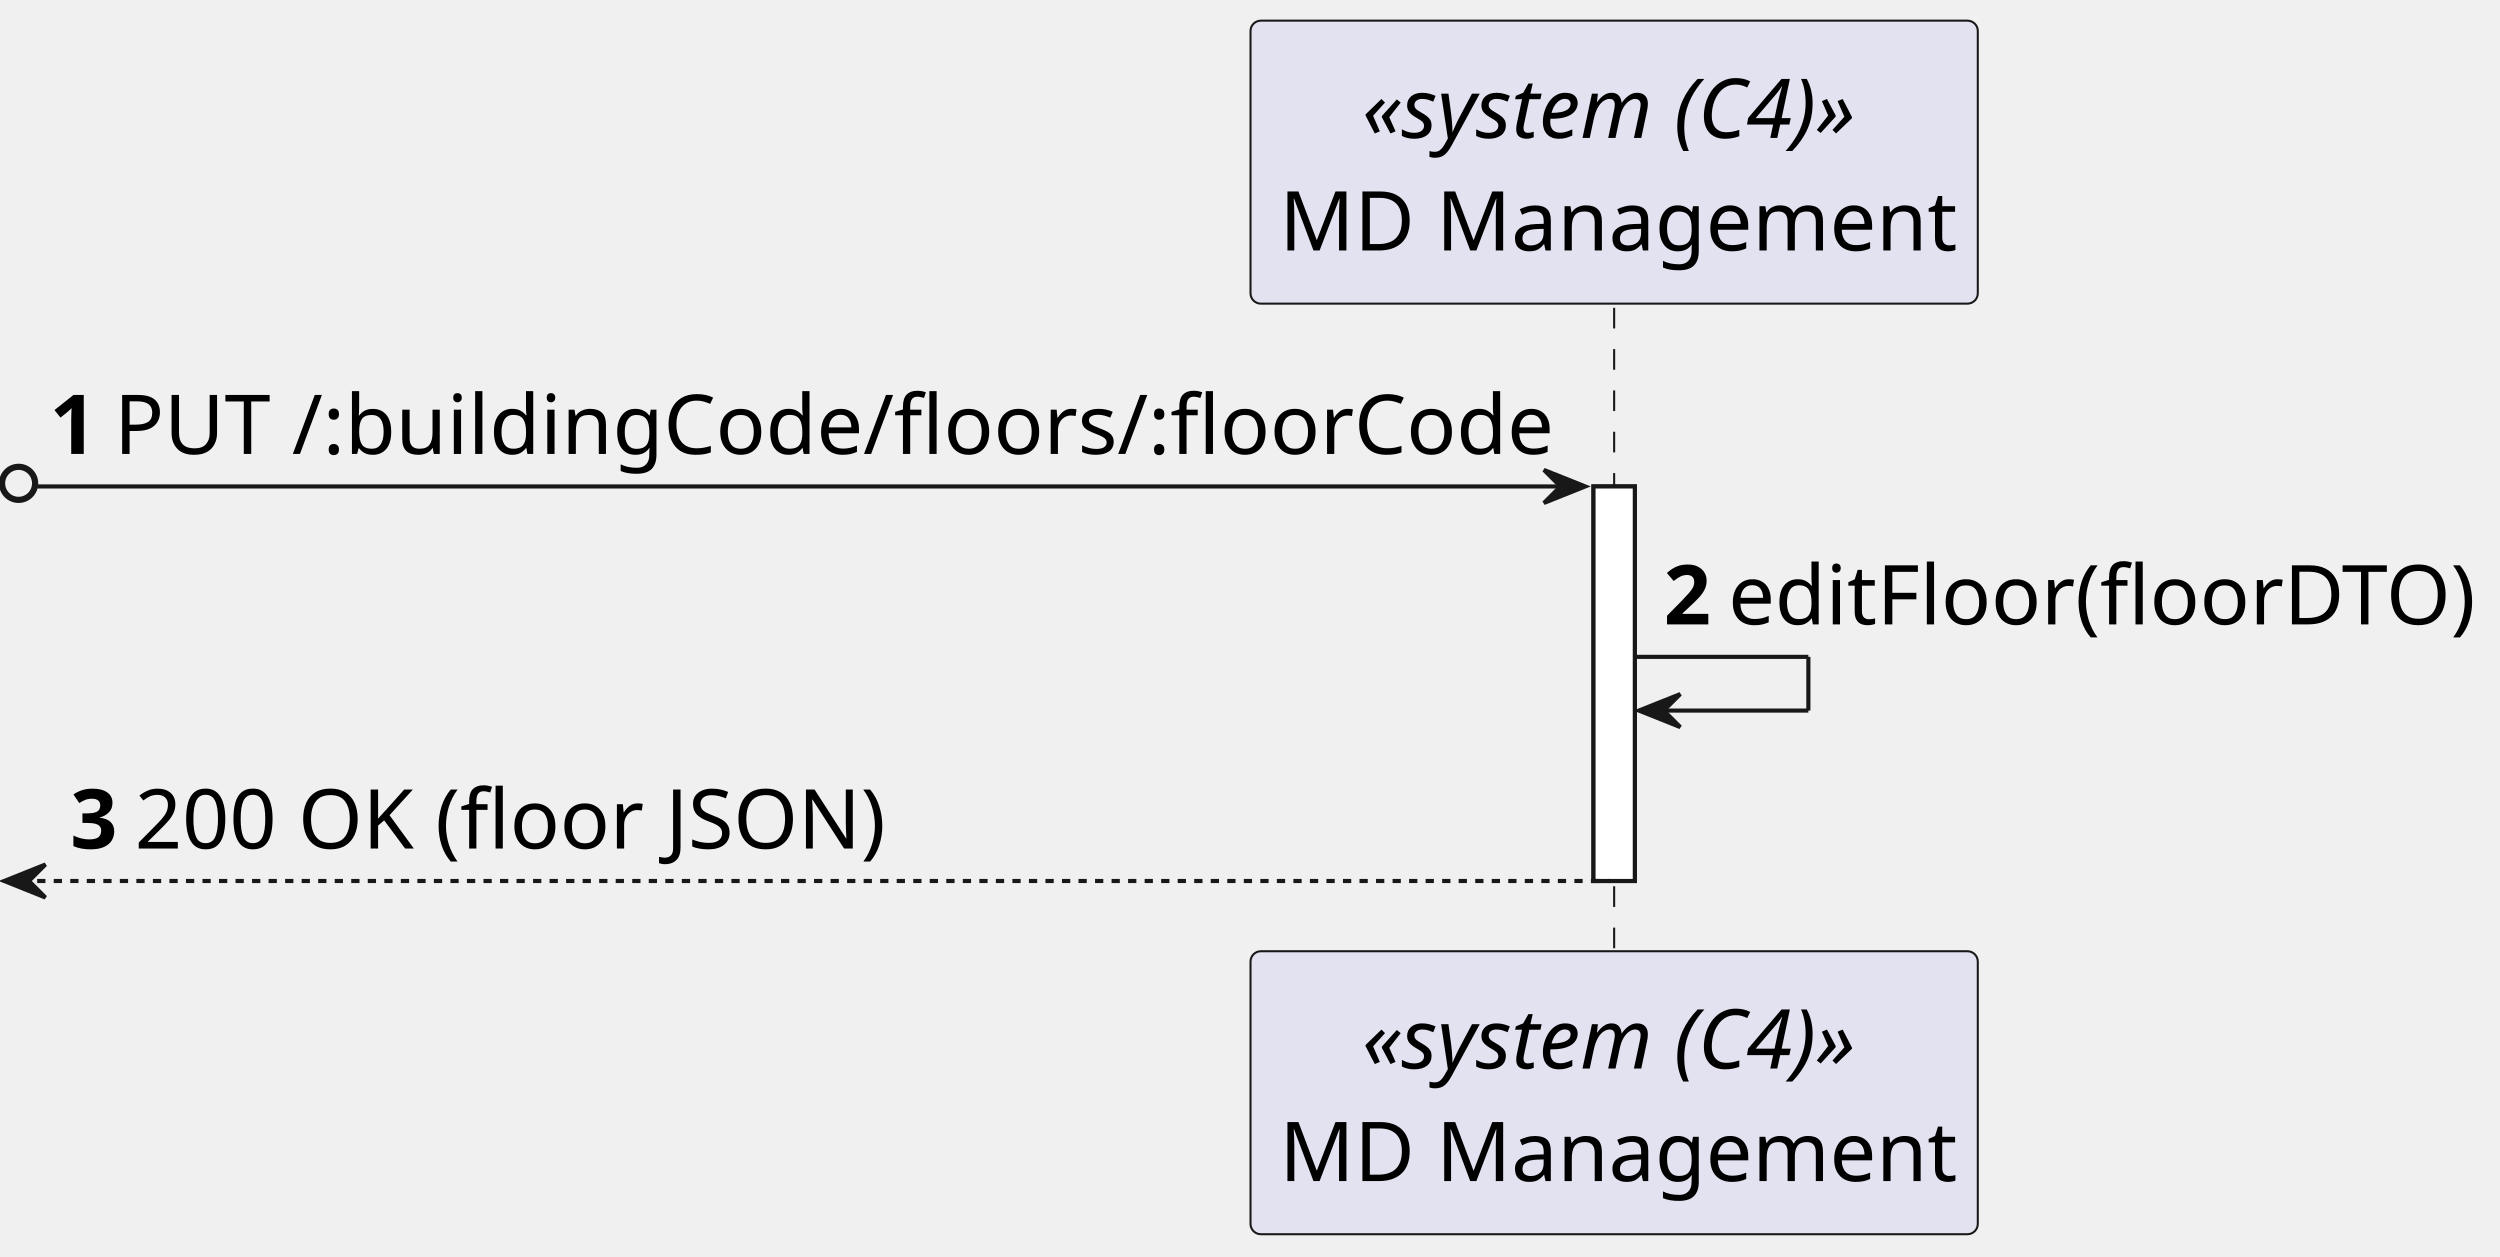
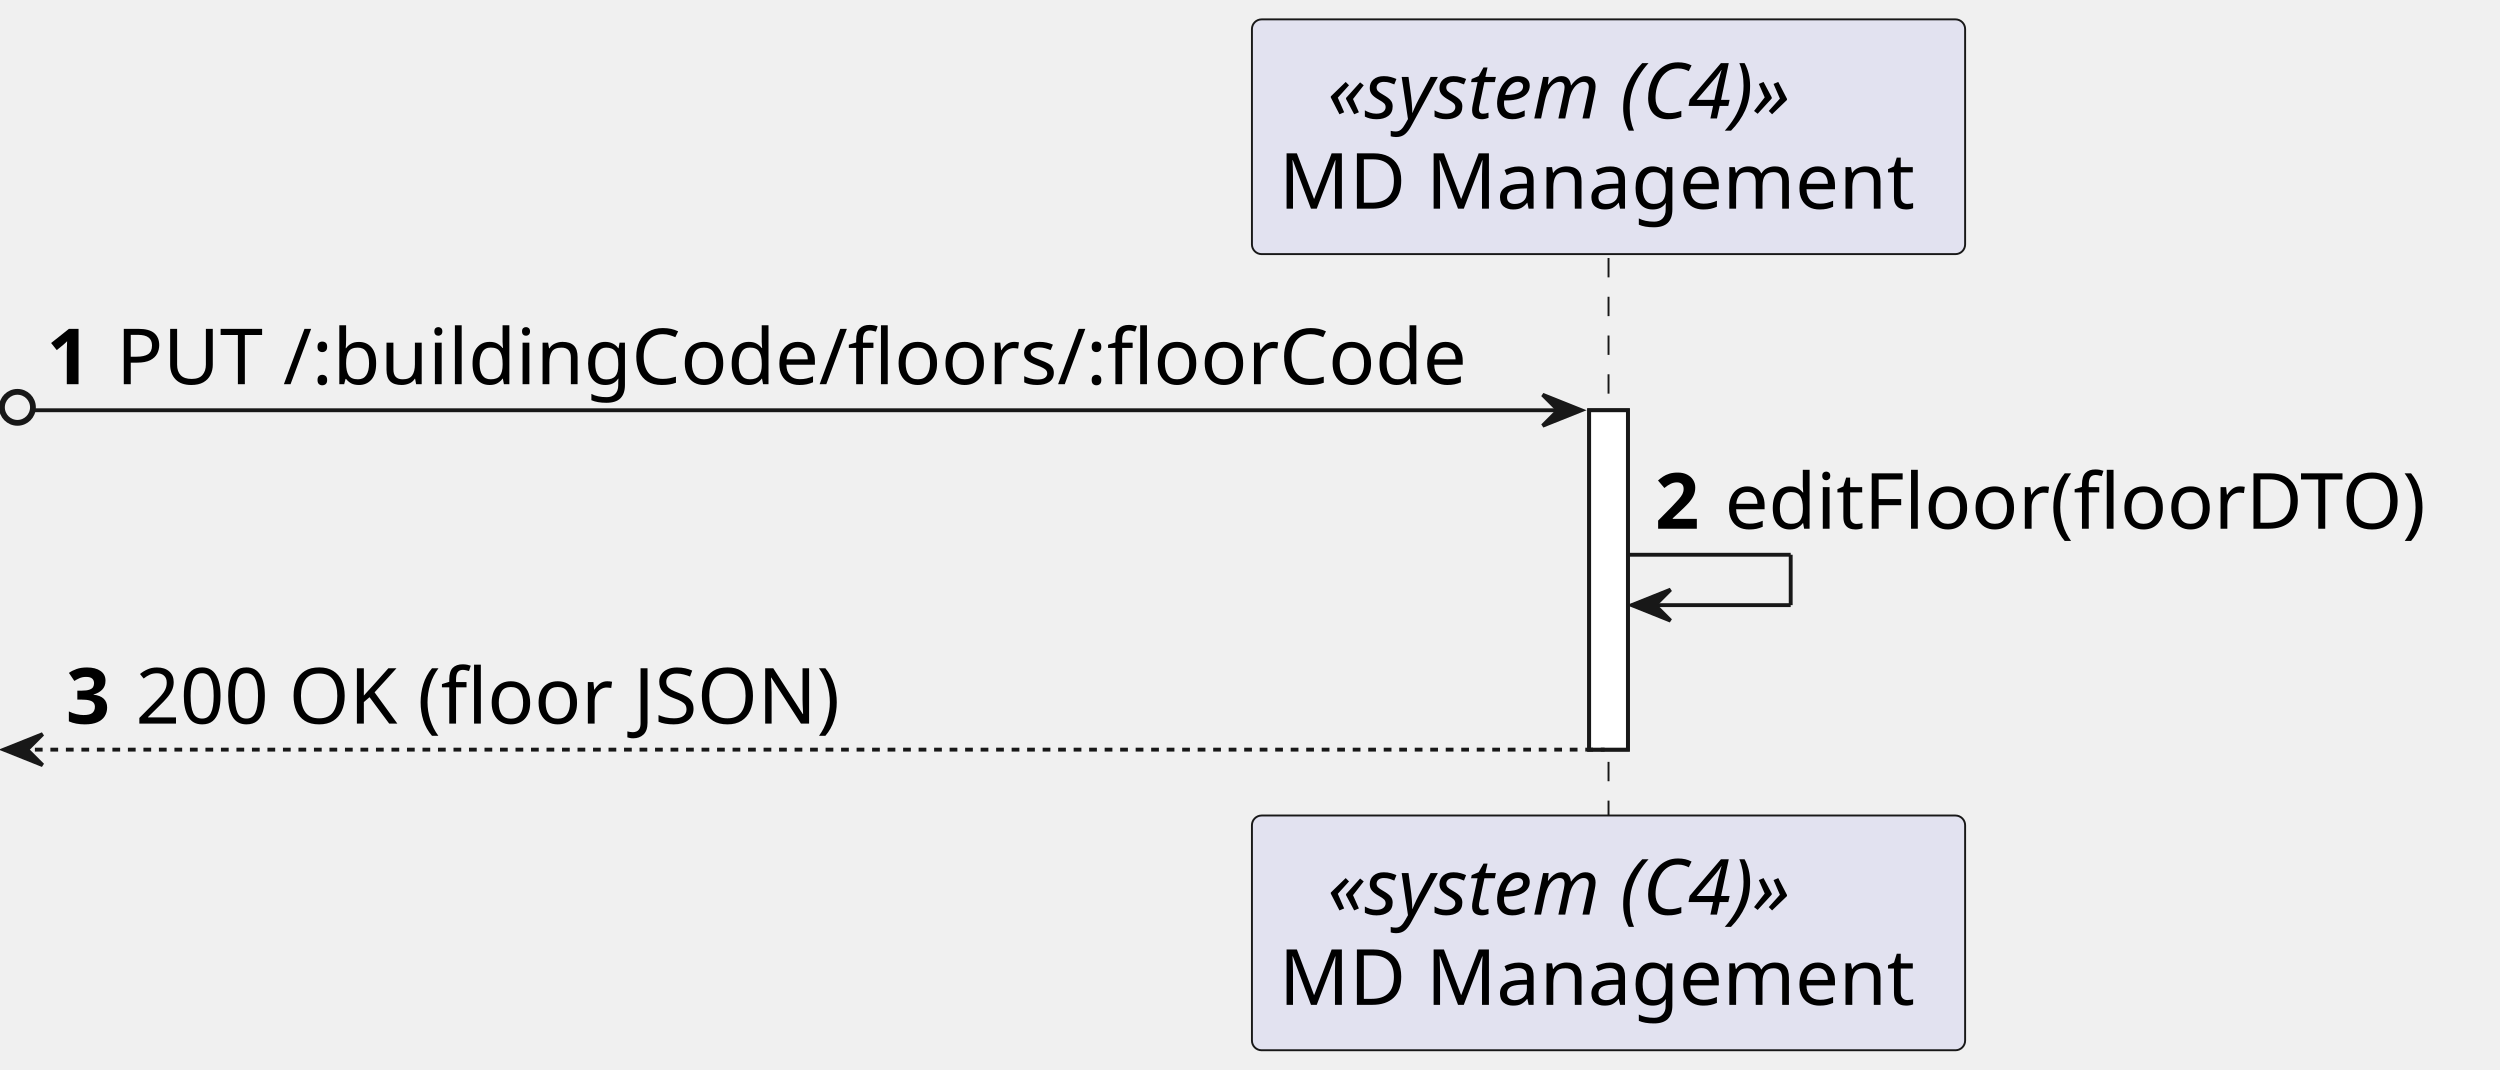
- <svg xmlns="http://www.w3.org/2000/svg" contentStyleType="text/css" height="304px" preserveAspectRatio="none" style="width:605px;height:304px;background:#FFFFFF;" version="1.1" viewBox="0 0 605 304" width="605px" zoomAndPan="magnify">
+ <svg xmlns="http://www.w3.org/2000/svg" contentStyleType="text/css" height="276px" preserveAspectRatio="none" style="width:645px;height:276px;background:#FFFFFF;" version="1.1" viewBox="0 0 645 276" width="645px" zoomAndPan="magnify">
  <defs />
  <g>
-     <rect fill="#FFFFFF" height="95.48" style="stroke:#181818;stroke-width:1.0;" width="10" x="385.625" y="117.72" />
-     <line style="stroke:#181818;stroke-width:0.5;stroke-dasharray:5.0,5.0;" x1="390.625" x2="390.625" y1="74.48" y2="231.2" />
-     <rect fill="#E2E2F0" height="68.48" rx="2.5" ry="2.5" style="stroke:#181818;stroke-width:0.5;" width="176" x="302.625" y="5" />
-     <text fill="#000000" font-family="sans-serif" font-size="20" font-style="italic" lengthAdjust="spacing" textLength="122" x="329.625" y="33.38">«system (C4)»</text>
-     <text fill="#000000" font-family="sans-serif" font-size="20" lengthAdjust="spacing" textLength="162" x="309.625" y="60.62">MD Management</text>
-     <rect fill="#E2E2F0" height="68.48" rx="2.5" ry="2.5" style="stroke:#181818;stroke-width:0.5;" width="176" x="302.625" y="230.2" />
-     <text fill="#000000" font-family="sans-serif" font-size="20" font-style="italic" lengthAdjust="spacing" textLength="122" x="329.625" y="258.58">«system (C4)»</text>
-     <text fill="#000000" font-family="sans-serif" font-size="20" lengthAdjust="spacing" textLength="162" x="309.625" y="285.82">MD Management</text>
-     <rect fill="#FFFFFF" height="95.48" style="stroke:#181818;stroke-width:1.0;" width="10" x="385.625" y="117.72" />
-     <ellipse cx="4.5" cy="116.97" fill="none" rx="4" ry="4" style="stroke:#181818;stroke-width:1.5;" />
-     <polygon fill="#181818" points="373.625,113.72,383.625,117.72,373.625,121.72,377.625,117.72" style="stroke:#181818;stroke-width:1.0;" />
-     <line style="stroke:#181818;stroke-width:1.0;" x1="9" x2="379.625" y1="117.72" y2="117.72" />
-     <text fill="#000000" font-family="sans-serif" font-size="20" font-weight="bold" lengthAdjust="spacing" textLength="11.625" x="12" y="109.86">1</text>
-     <text fill="#000000" font-family="sans-serif" font-size="20" lengthAdjust="spacing" textLength="343" x="27.625" y="109.86">PUT /:buildingCode/floors/:floorCode</text>
-     <line style="stroke:#181818;stroke-width:1.0;" x1="395.625" x2="437.625" y1="158.96" y2="158.96" />
-     <line style="stroke:#181818;stroke-width:1.0;" x1="437.625" x2="437.625" y1="158.96" y2="171.96" />
-     <line style="stroke:#181818;stroke-width:1.0;" x1="396.625" x2="437.625" y1="171.96" y2="171.96" />
-     <polygon fill="#181818" points="406.625,167.96,396.625,171.96,406.625,175.96,402.625,171.96" style="stroke:#181818;stroke-width:1.0;" />
-     <text fill="#000000" font-family="sans-serif" font-size="20" font-weight="bold" lengthAdjust="spacing" textLength="11.625" x="402.625" y="151.1">2</text>
-     <text fill="#000000" font-family="sans-serif" font-size="20" lengthAdjust="spacing" textLength="180" x="418.25" y="151.1">editFloor(floorDTO)</text>
-     <polygon fill="#181818" points="11,209.2,1,213.2,11,217.2,7,213.2" style="stroke:#181818;stroke-width:1.0;" />
-     <line style="stroke:#181818;stroke-width:1.0;stroke-dasharray:2.0,2.0;" x1="5" x2="389.625" y1="213.2" y2="213.2" />
-     <text fill="#000000" font-family="sans-serif" font-size="20" font-weight="bold" lengthAdjust="spacing" textLength="11.625" x="17" y="205.34">3</text>
-     <text fill="#000000" font-family="sans-serif" font-size="20" lengthAdjust="spacing" textLength="179" x="32.625" y="205.34">200 OK (floor JSON)</text>
+     <rect fill="#FFFFFF" height="87.562" style="stroke:#181818;stroke-width:1.0;" width="10" x="410" y="105.844" />
+     <line style="stroke:#181818;stroke-width:0.5;stroke-dasharray:5.0,5.0;" x1="415" x2="415" y1="66.562" y2="211.406" />
+     <rect fill="#E2E2F0" height="60.562" rx="2.5" ry="2.5" style="stroke:#181818;stroke-width:0.5;" width="184" x="323" y="5" />
+     <text fill="#000000" font-family="sans-serif" font-size="20" font-style="italic" lengthAdjust="spacing" textLength="145" x="342.5" y="30.564">«system (C4)»</text>
+     <text fill="#000000" font-family="sans-serif" font-size="20" lengthAdjust="spacing" textLength="170" x="330" y="53.846">MD Management</text>
+     <rect fill="#E2E2F0" height="60.562" rx="2.5" ry="2.5" style="stroke:#181818;stroke-width:0.5;" width="184" x="323" y="210.406" />
+     <text fill="#000000" font-family="sans-serif" font-size="20" font-style="italic" lengthAdjust="spacing" textLength="145" x="342.5" y="235.971">«system (C4)»</text>
+     <text fill="#000000" font-family="sans-serif" font-size="20" lengthAdjust="spacing" textLength="170" x="330" y="259.252">MD Management</text>
+     <rect fill="#FFFFFF" height="87.562" style="stroke:#181818;stroke-width:1.0;" width="10" x="410" y="105.844" />
+     <ellipse cx="4.5" cy="105.094" fill="none" rx="4" ry="4" style="stroke:#181818;stroke-width:1.5;" />
+     <polygon fill="#181818" points="398,101.844,408,105.844,398,109.844,402,105.844" style="stroke:#181818;stroke-width:1.0;" />
+     <line style="stroke:#181818;stroke-width:1.0;" x1="9" x2="404" y1="105.844" y2="105.844" />
+     <text fill="#000000" font-family="sans-serif" font-size="20" font-weight="bold" lengthAdjust="spacing" textLength="14" x="12" y="99.127">1</text>
+     <text fill="#000000" font-family="sans-serif" font-size="20" lengthAdjust="spacing" textLength="365" x="30" y="99.127">PUT /:buildingCode/floors/:floorCode</text>
+     <line style="stroke:#181818;stroke-width:1.0;" x1="420" x2="462" y1="143.125" y2="143.125" />
+     <line style="stroke:#181818;stroke-width:1.0;" x1="462" x2="462" y1="143.125" y2="156.125" />
+     <line style="stroke:#181818;stroke-width:1.0;" x1="421" x2="462" y1="156.125" y2="156.125" />
+     <polygon fill="#181818" points="431,152.125,421,156.125,431,160.125,427,156.125" style="stroke:#181818;stroke-width:1.0;" />
+     <text fill="#000000" font-family="sans-serif" font-size="20" font-weight="bold" lengthAdjust="spacing" textLength="14" x="427" y="136.408">2</text>
+     <text fill="#000000" font-family="sans-serif" font-size="20" lengthAdjust="spacing" textLength="193" x="445" y="136.408">editFloor(floorDTO)</text>
+     <polygon fill="#181818" points="11,189.406,1,193.406,11,197.406,7,193.406" style="stroke:#181818;stroke-width:1.0;" />
+     <line style="stroke:#181818;stroke-width:1.0;stroke-dasharray:2.0,2.0;" x1="5" x2="414" y1="193.406" y2="193.406" />
+     <text fill="#000000" font-family="sans-serif" font-size="20" font-weight="bold" lengthAdjust="spacing" textLength="14" x="17" y="186.69">3</text>
+     <text fill="#000000" font-family="sans-serif" font-size="20" lengthAdjust="spacing" textLength="197" x="35" y="186.69">200 OK (floor JSON)</text>
  </g>
</svg>
